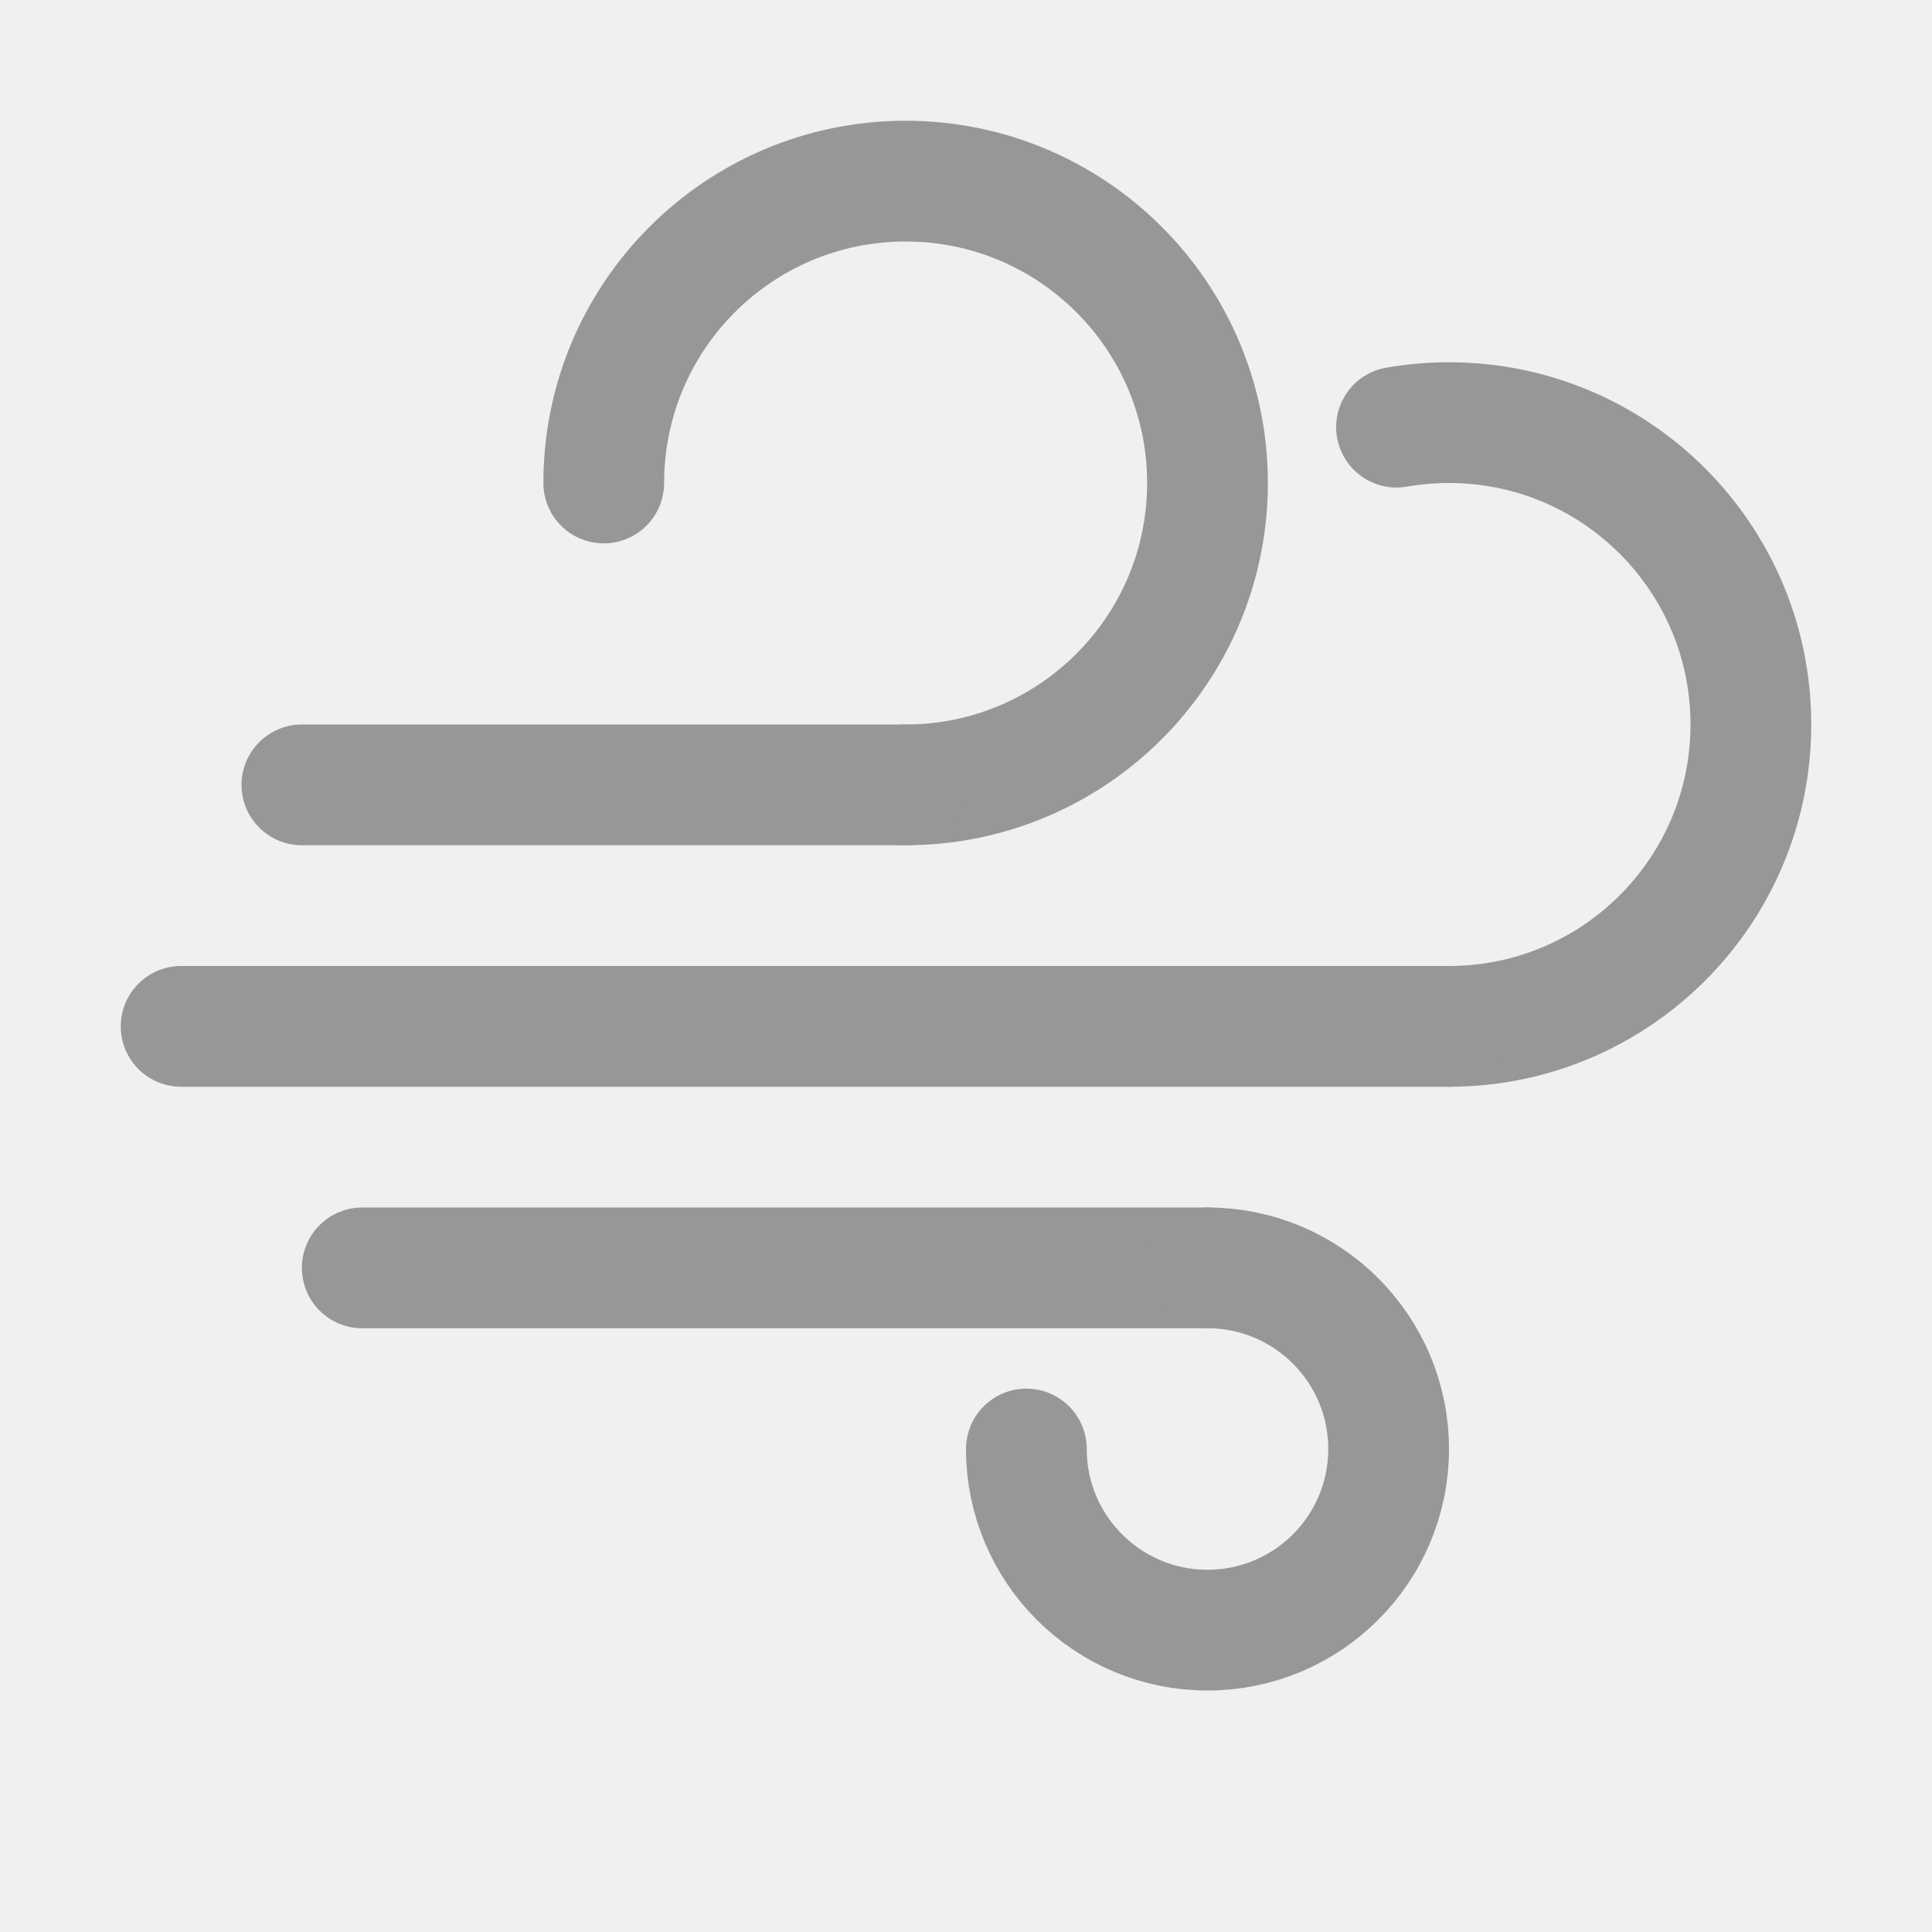
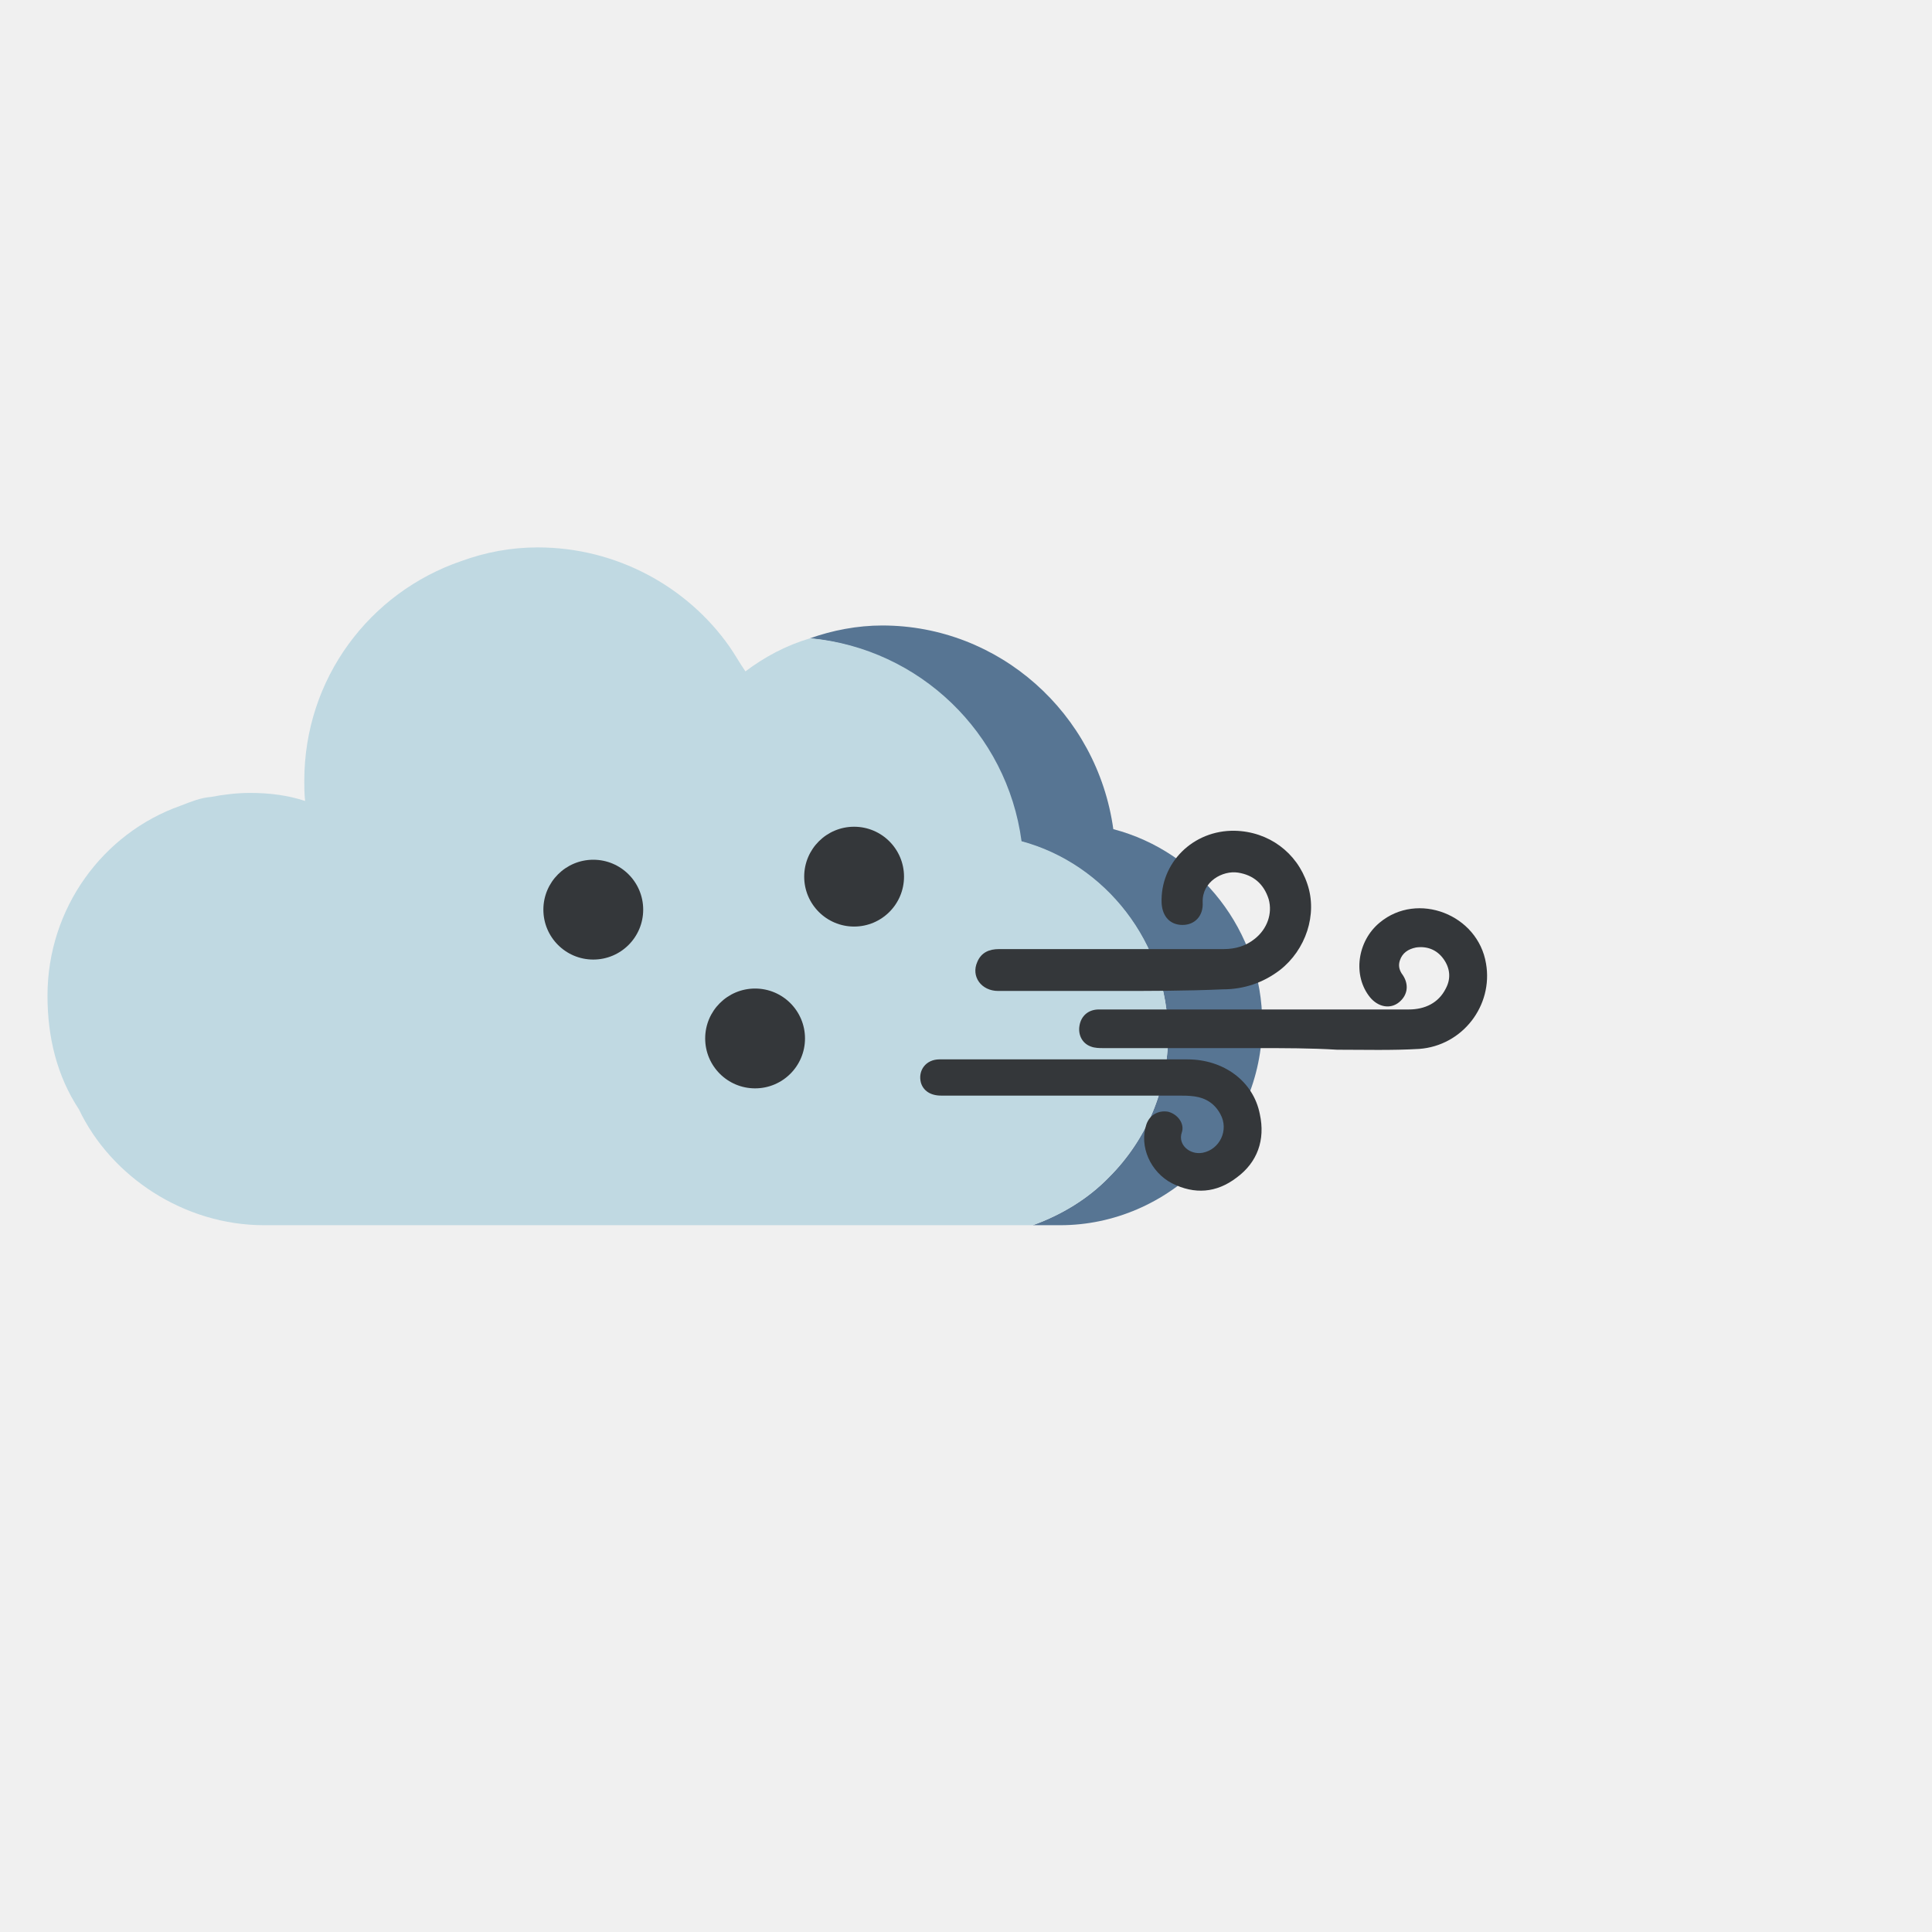
- <svg xmlns="http://www.w3.org/2000/svg" height="32px" version="1.1" viewBox="0 0 32 32" width="32px">
-   <defs />
-   <g fill="none" fill-rule="evenodd" id="Windy" stroke="none" stroke-linecap="round" stroke-width="1">
-     <g stroke="#979797" stroke-width="2" transform="translate(3, 3)">
-       <g id="Group-2" transform="translate(2, 0)">
-         <g id="Group" transform="translate(5, 0)">
-           <path d="M5,10 C7.761,10 10,7.761 10,5 C10,2.239 7.761,0 5,0 C2.239,0 0,2.239 0,5" id="Oval-6" />
-         </g>
-         <path d="M0,10 L10,10" id="Path-9" />
-       </g>
-       <g id="Group-3" transform="translate(3, 17)">
-         <path d="M0,1 L14,1" id="Path-10" />
-         <path d="M11,4 C11,5.657 12.343,7 14,7 C15.657,7 17,5.657 17,4 C17,2.343 15.657,1 14,1" id="Oval-7" />
-       </g>
-       <g id="Group-4" transform="translate(0, 4)">
-         <path d="M21,10 C23.761,10 26,7.761 26,5 C26,2.239 23.761,0 21,0 C20.704,0 20.413,0.026 20.131,0.075" id="Oval-8" />
-         <path d="M0,10 L21,10" id="Path-11" />
+ <svg xmlns="http://www.w3.org/2000/svg" version="1.1" x="0px" y="0px" viewBox="0 0 24 24" style="enable-background:new 0 0 24 24;" xml:space="preserve">
+   <style type="text/css">
+   .st0{fill:#2E4049;}
+   .st1{fill:#70757B;}
+   .st2{fill:#A7AFB5;}
+   .st3{fill:#34373A;}
+   .st4{fill:none;}
+   .st5{fill:#FFE448;}
+   .st6{fill:#F48B00;}
+   .st7{display:none;fill:#FFE448;}
+   .st8{fill:none;stroke:#34373A;stroke-width:0.25;stroke-miterlimit:10;}
+   .st9{fill:#F4C356;}
+   .st10{fill:#FFFFFF;}
+   .st11{fill:#5E5E5E;}
+   .st12{fill:#6EA09F;}
+   .st13{fill:#868687;}
+   .st14{fill:#64899B;}
+   .st15{fill:#B9CCD6;}
+   .st16{fill:#69777F;}
+   .st17{fill:#8499A3;}
+   .st18{fill:#ADCDE0;}
+   .st19{fill:#577593;}
+   .st20{fill:#C0D9E2;}
+   .st21{fill:#316A82;}
+   .st22{fill:#606060;}
+   .st23{opacity:0.83;fill:#577593;}
+   .st24{fill:#878787;}
+   .st25{fill:#8D9AA0;}
+ </style>
+   <g id="Wind">
+     <g id="Cloud_2_">
+       <path class="st19" d="M15.68,12.71c0,0.68-0.28,1.31-0.75,1.76c-0.46,0.47-1.09,0.75-1.76,0.75h-0.34       c0.36-0.13,0.69-0.33,0.95-0.6c0.46-0.46,0.73-1.09,0.73-1.76c0-1.14-0.78-2.13-1.84-2.41c-0.18-1.34-1.27-2.39-2.61-2.52       c0.28-0.1,0.59-0.16,0.9-0.16c1.45,0,2.67,1.09,2.87,2.53C14.9,10.58,15.68,11.57,15.68,12.71z" />
+       <path class="st20" d="M14.51,12.86c0,0.68-0.28,1.31-0.73,1.76c-0.26,0.27-0.59,0.47-0.95,0.6H3.28c-0.99,0-1.9-0.6-2.3-1.44l0,0       c-0.27-0.41-0.39-0.89-0.39-1.41c0-1.09,0.69-2.02,1.65-2.36c0.13-0.05,0.25-0.1,0.38-0.11c0.16-0.03,0.32-0.05,0.49-0.05       c0.24,0,0.47,0.03,0.68,0.1C3.78,9.85,3.78,9.78,3.78,9.7c0-1.27,0.81-2.34,1.95-2.73C6.03,6.86,6.35,6.8,6.68,6.8       c0.98,0,1.86,0.49,2.38,1.23c0.07,0.1,0.13,0.21,0.2,0.31c0.24-0.18,0.5-0.32,0.8-0.41c0.01,0,0.02,0,0.02,0       c1.34,0.13,2.43,1.17,2.61,2.52C13.73,10.73,14.51,11.71,14.51,12.86z" />
+       <g id="Eyes_3_">
+         <circle class="st3" cx="7.37" cy="11.3" r="0.62" />
+         <circle class="st3" cx="10.61" cy="10.89" r="0.62" />
+         <circle id="mouth" class="st3" cx="9.38" cy="12.9" r="0.62" />
      </g>
    </g>
+     <g id="wind3">
+       <path class="st3" d="M13.83,12.31c-0.48,0-0.95,0-1.43,0c-0.21,0-0.34-0.18-0.26-0.36c0.05-0.12,0.15-0.16,0.27-0.16       c0.41,0,0.82,0,1.22,0c0.52,0,1.05,0,1.57,0c0.15,0,0.28-0.04,0.39-0.13c0.15-0.12,0.22-0.31,0.17-0.49       c-0.06-0.19-0.19-0.3-0.38-0.33c-0.19-0.03-0.45,0.11-0.44,0.37c0.01,0.17-0.1,0.28-0.25,0.28c-0.15,0-0.25-0.1-0.26-0.27       c-0.02-0.5,0.39-0.91,0.91-0.9c0.42,0.01,0.77,0.27,0.9,0.66c0.13,0.38-0.02,0.82-0.34,1.07c-0.21,0.16-0.45,0.24-0.71,0.24       C14.74,12.31,14.28,12.31,13.83,12.31C13.83,12.31,13.83,12.31,13.83,12.31z" />
+     </g>
+     <path id="wind2" class="st3" d="M13.26,13.16c0.5,0,1,0,1.49,0c0.45,0,0.82,0.27,0.9,0.68c0.07,0.32-0.03,0.6-0.29,0.79     c-0.25,0.19-0.52,0.21-0.8,0.07c-0.27-0.14-0.41-0.46-0.32-0.73c0.04-0.12,0.15-0.18,0.27-0.16c0.12,0.03,0.21,0.15,0.17,0.26     c-0.05,0.15,0.1,0.28,0.26,0.25c0.21-0.04,0.33-0.28,0.22-0.48c-0.07-0.13-0.18-0.2-0.32-0.22c-0.07-0.01-0.14-0.01-0.2-0.01     c-0.98,0-1.96,0-2.95,0c-0.13,0-0.22-0.06-0.25-0.16c-0.04-0.15,0.06-0.29,0.23-0.29c0.36,0,0.72,0,1.08,0     C12.93,13.16,13.1,13.16,13.26,13.16z" />
+     <path id="wind1" class="st3" d="M15.61,13.02c-0.63,0-1.27,0-1.9,0c-0.05,0-0.11,0-0.16-0.02c-0.11-0.04-0.16-0.15-0.14-0.26     c0.02-0.12,0.11-0.2,0.24-0.2c0.23,0,0.47,0,0.7,0c1.05,0,2.1,0,3.15,0c0.2,0,0.37-0.08,0.46-0.26c0.07-0.13,0.05-0.26-0.03-0.37     c-0.08-0.11-0.2-0.16-0.34-0.14c-0.1,0.02-0.17,0.07-0.2,0.16c-0.02,0.06-0.01,0.11,0.02,0.16c0.1,0.13,0.08,0.27-0.03,0.36     c-0.11,0.09-0.26,0.06-0.36-0.06c-0.22-0.27-0.16-0.7,0.12-0.93c0.47-0.39,1.22-0.1,1.32,0.51c0.09,0.52-0.29,1.02-0.83,1.06     c-0.34,0.02-0.68,0.01-1.02,0.01C16.29,13.02,15.95,13.02,15.61,13.02C15.61,13.02,15.61,13.02,15.61,13.02z" />
  </g>
</svg>
